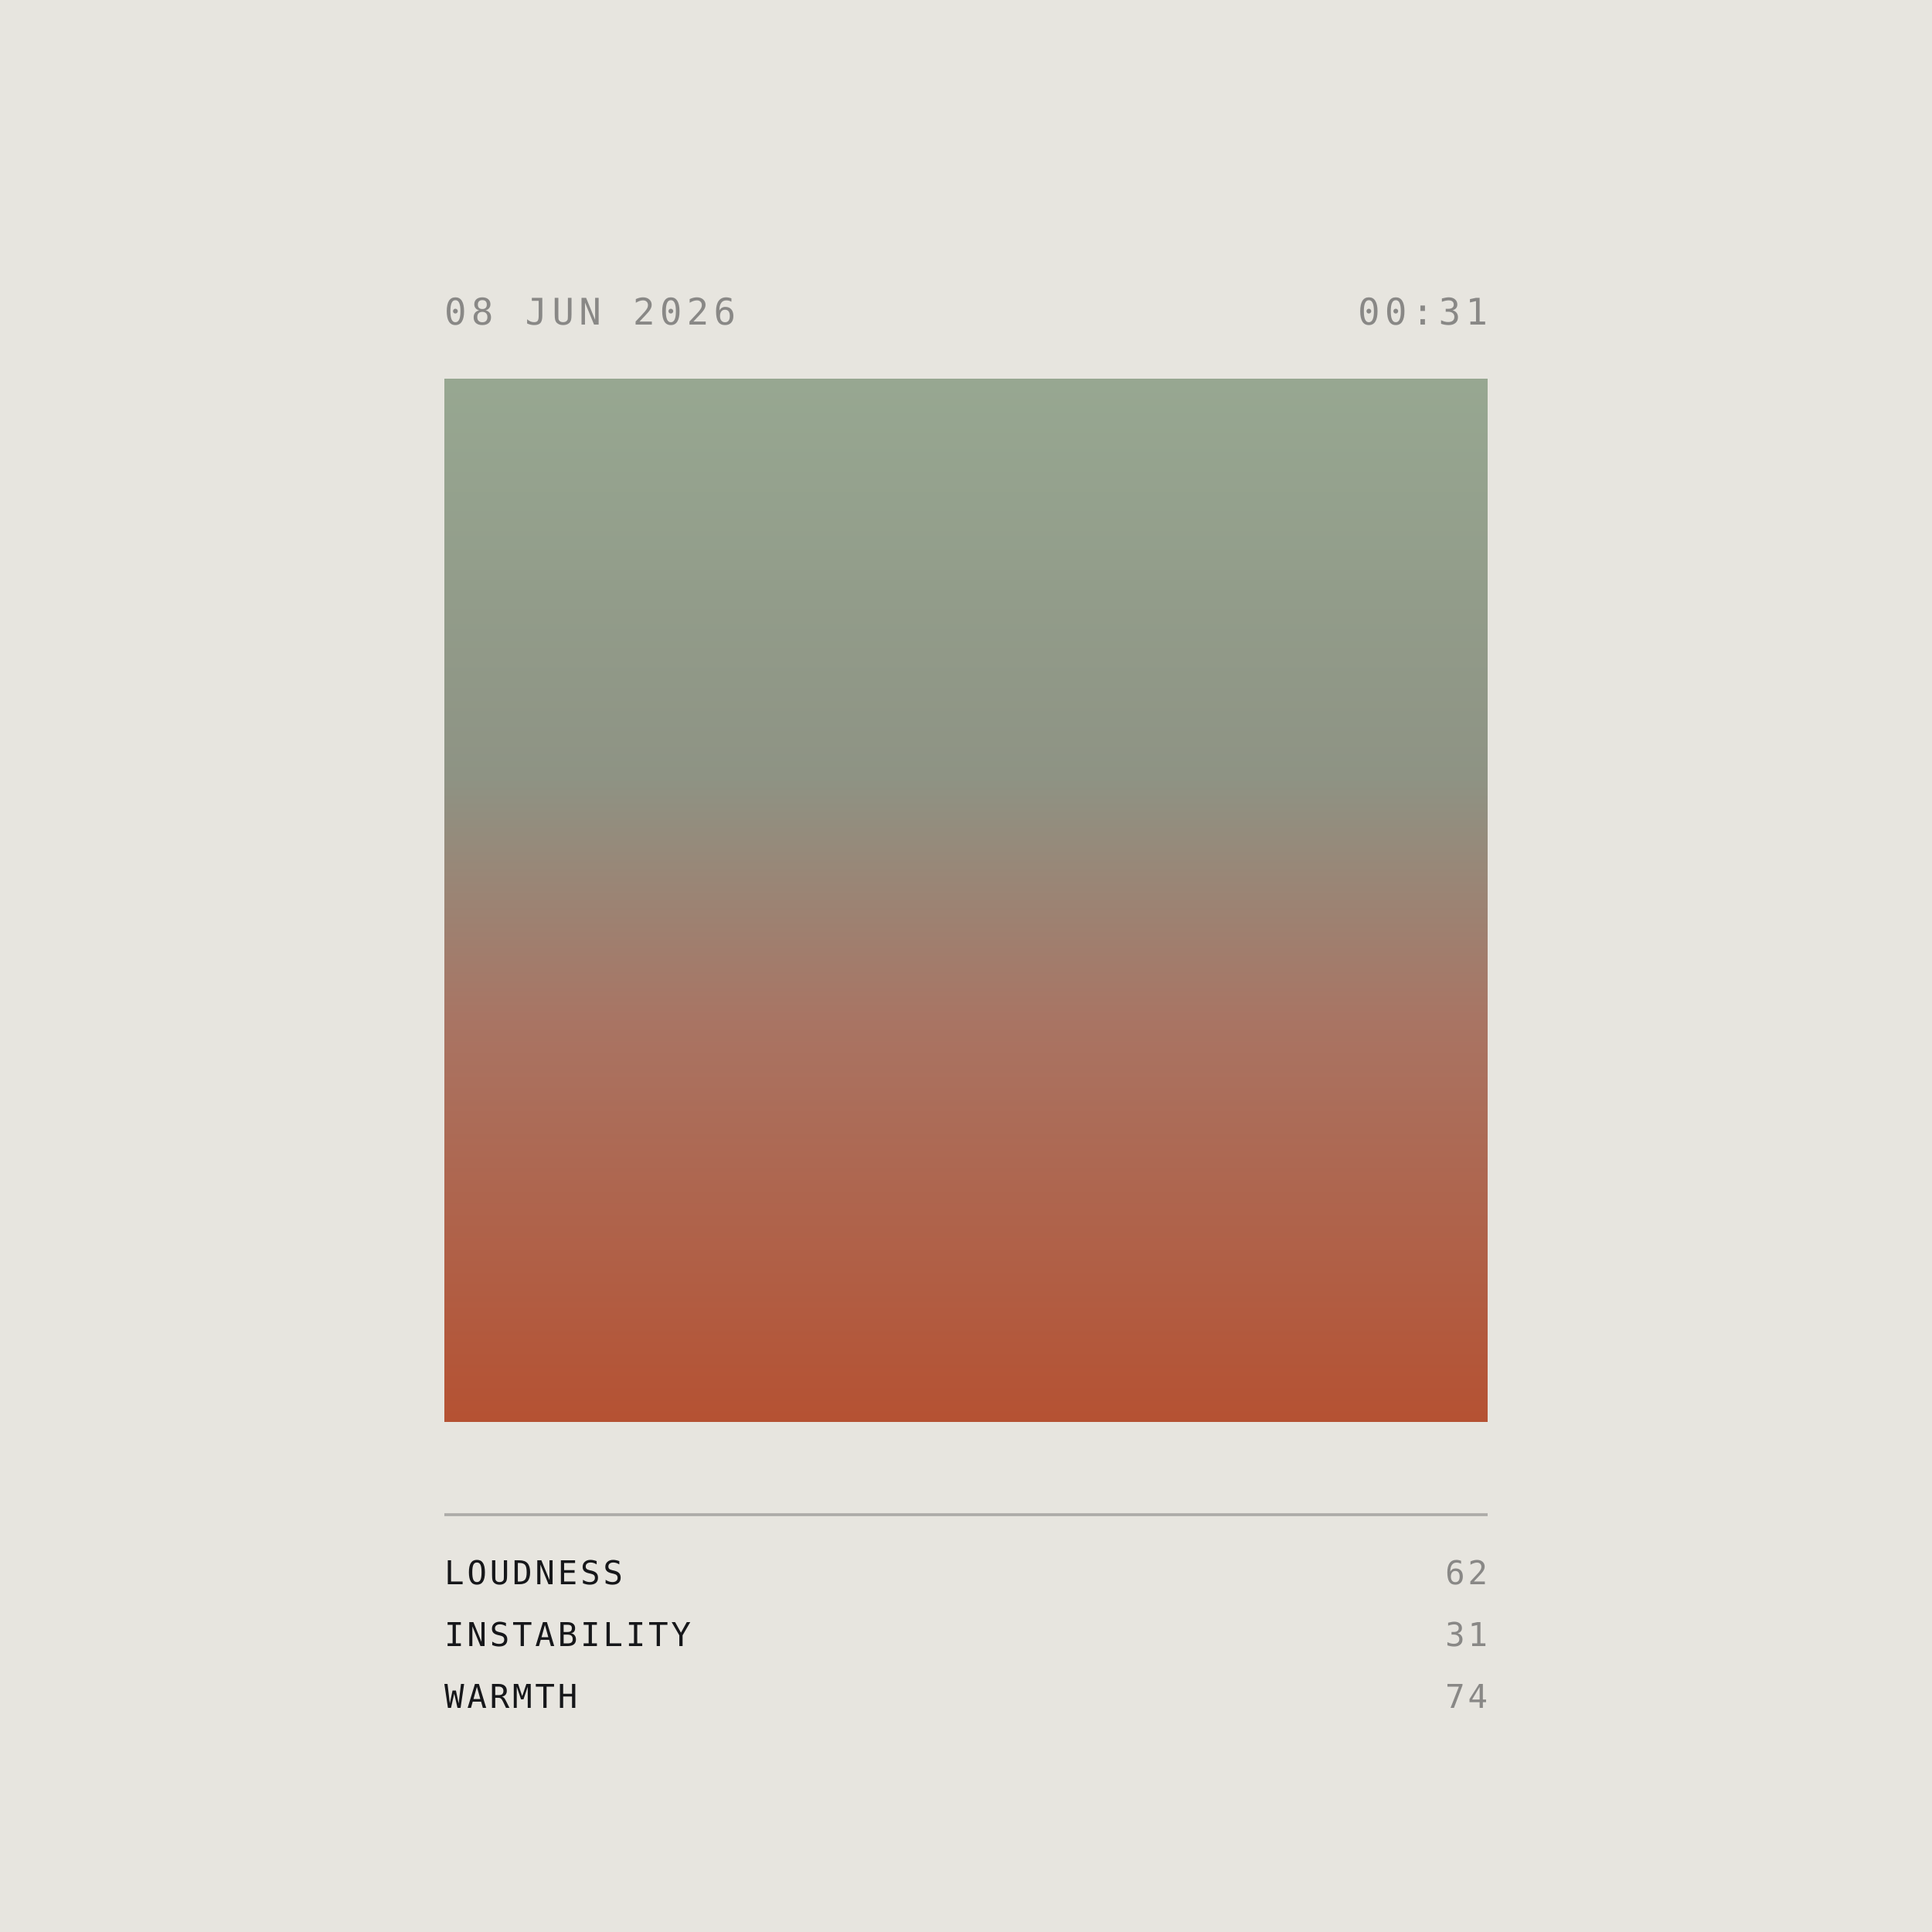
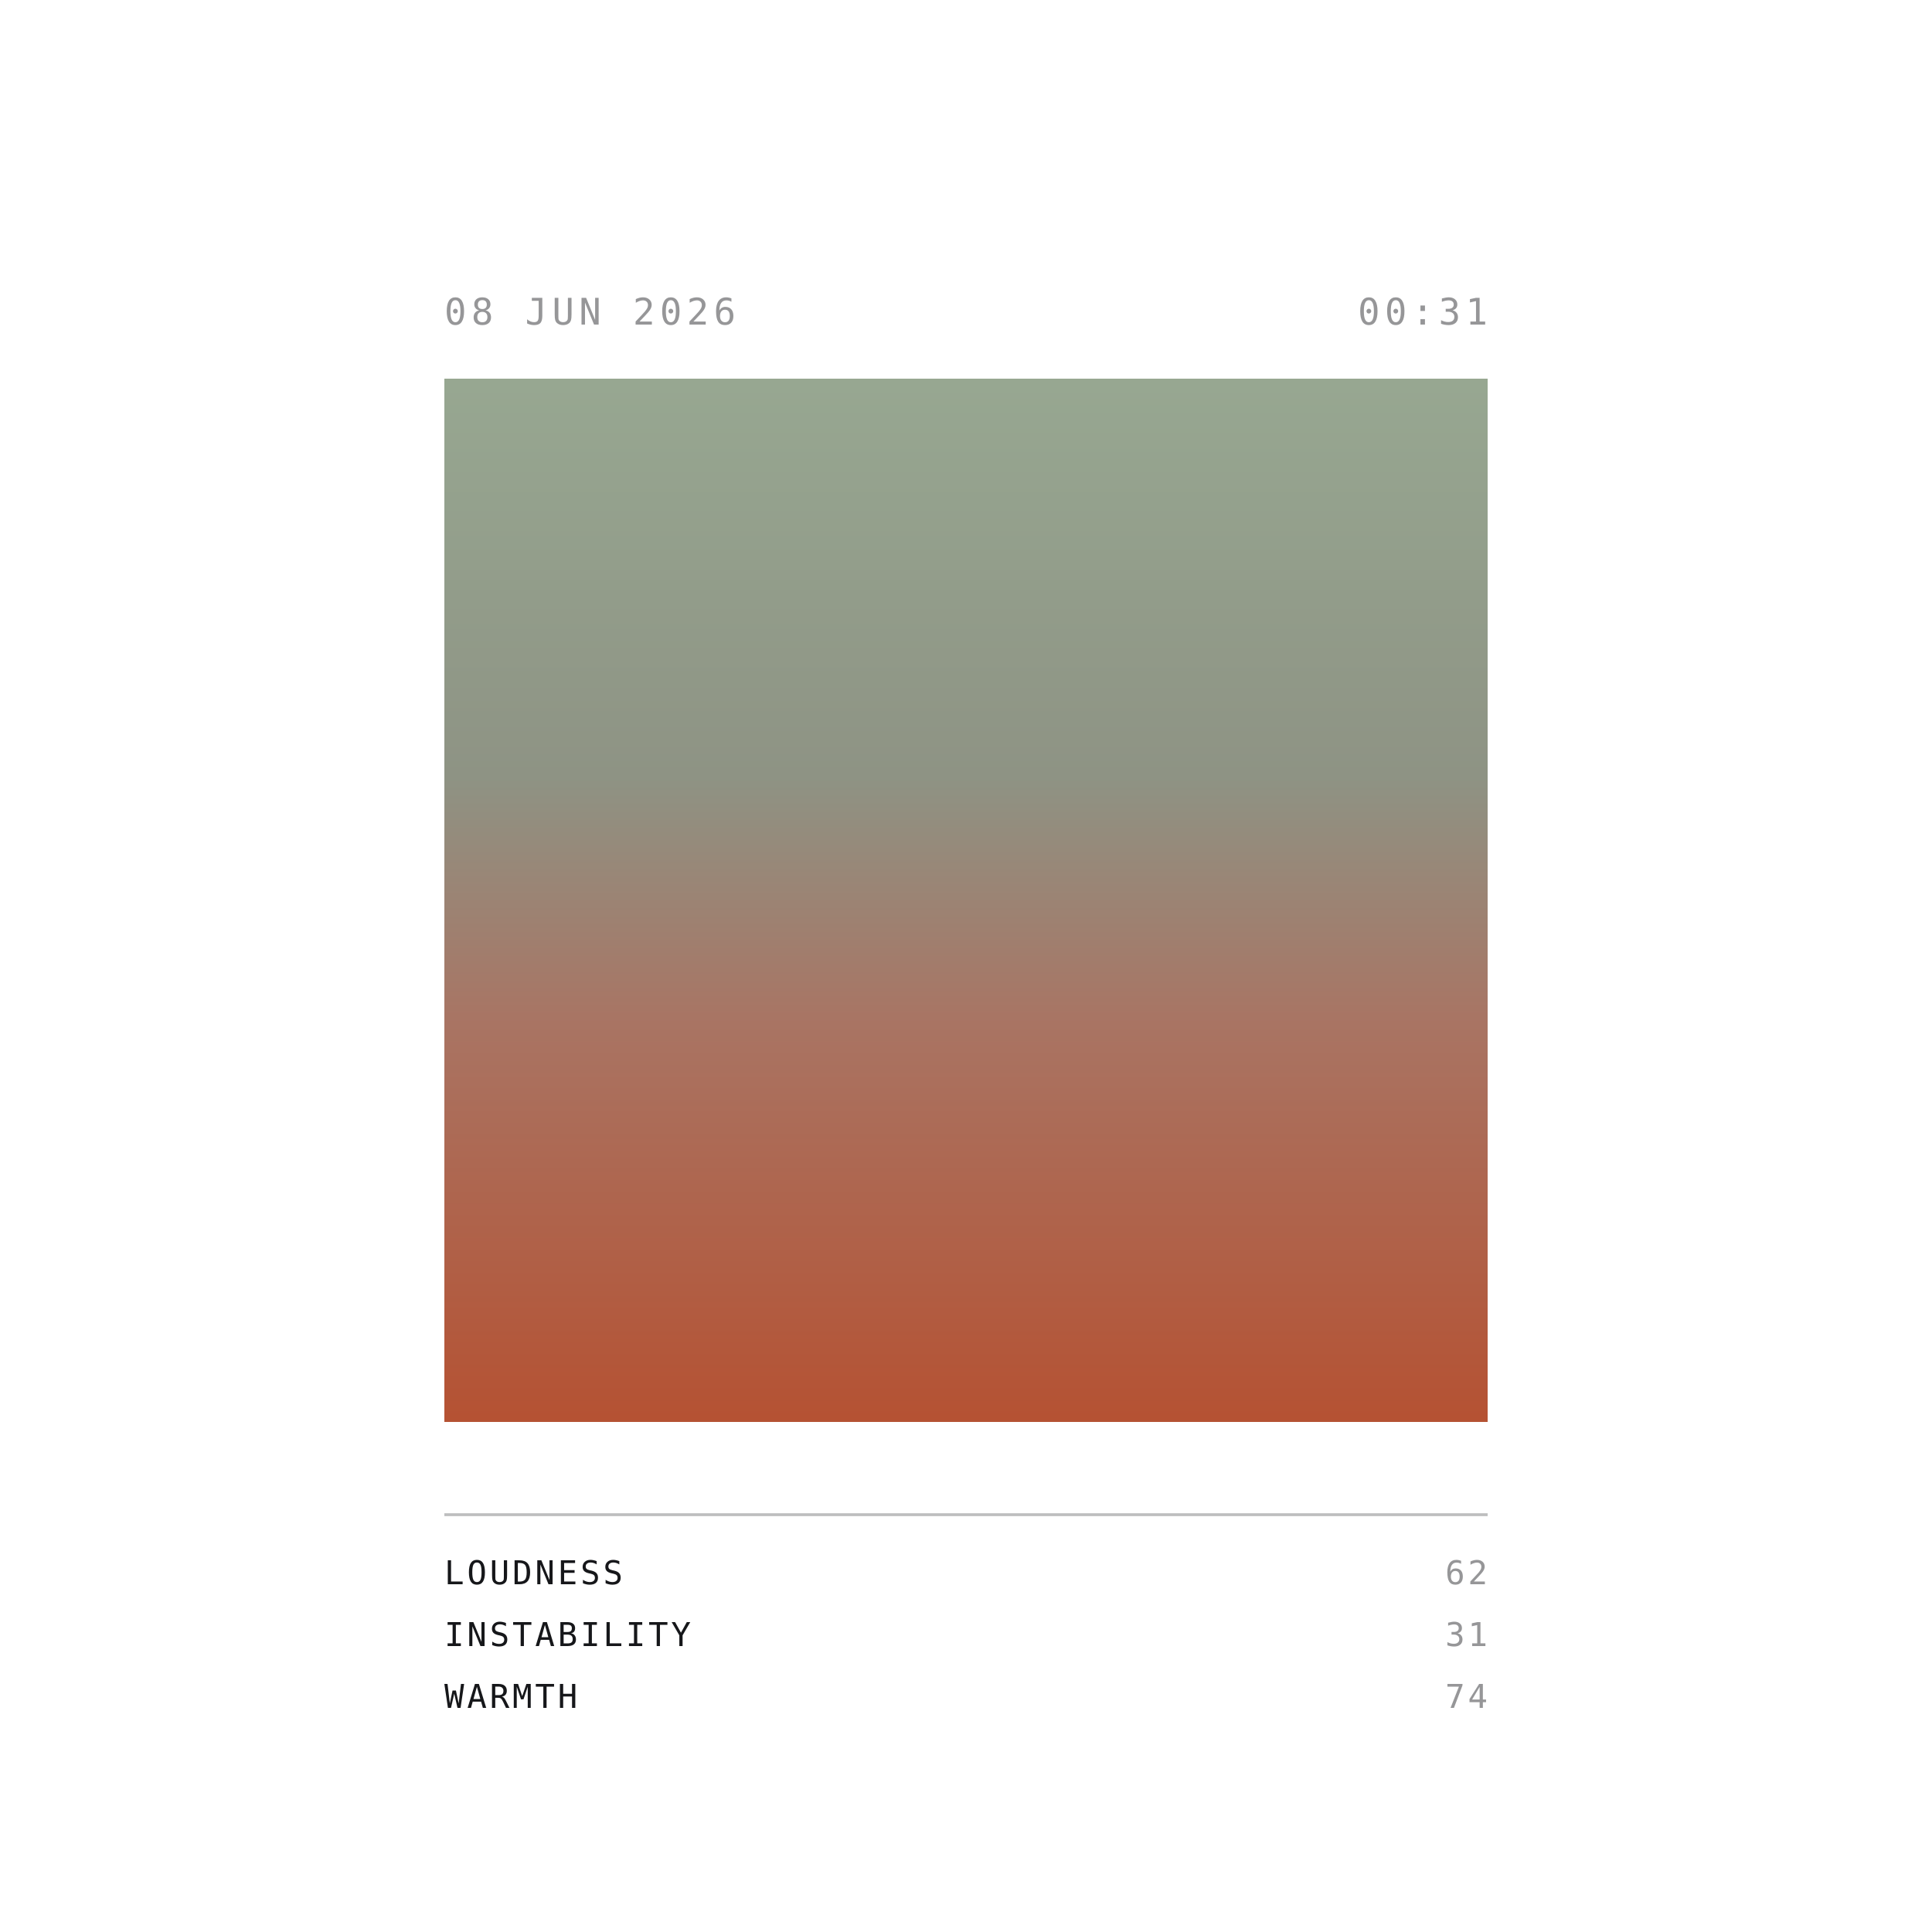
<svg xmlns="http://www.w3.org/2000/svg" viewBox="0 0 1000 1000" width="1000" height="1000">
  <defs>
    <linearGradient id="day" x1="0" y1="0" x2="0" y2="1">
      <stop offset="0%" stop-color="#97A791" />
      <stop offset="38%" stop-color="#8E9384" />
      <stop offset="62%" stop-color="#A97463" />
      <stop offset="100%" stop-color="#B55233" />
    </linearGradient>
  </defs>
  <style>
    .m { font-family: ui-monospace, "SF Mono", Menlo, Consolas, monospace; fill: #16171A; }
+     .r { stroke: #16171A; }
    .q { opacity: .45; }
+     @media (prefers-color-scheme: dark) {
+       .m { fill: #F2F2F0; }
+       .r { stroke: #F2F2F0; }
+     }
  </style>
-   <rect width="1000" height="1000" fill="#E7E5DF" />
  <rect x="230" y="196" width="540" height="540" fill="url(#day)" />
  <g class="m">
    <text x="230" y="168" font-size="19" letter-spacing="2.5" class="q">08 JUN 2026</text>
    <text x="770" y="168" font-size="19" letter-spacing="2.5" text-anchor="end" class="q">00:31</text>
-     <line x1="230" y1="784" x2="770" y2="784" stroke="#16171A" stroke-width="1.5" opacity=".28" />
+     <line x1="230" y1="784" x2="770" y2="784" class="r" stroke-width="1.5" opacity=".28" />
    <text x="230" y="820" font-size="17" letter-spacing="1.5">LOUDNESS</text>
    <text x="770" y="820" font-size="17" letter-spacing="1.5" text-anchor="end" class="q">62</text>
    <text x="230" y="852" font-size="17" letter-spacing="1.5">INSTABILITY</text>
    <text x="770" y="852" font-size="17" letter-spacing="1.5" text-anchor="end" class="q">31</text>
    <text x="230" y="884" font-size="17" letter-spacing="1.5">WARMTH</text>
    <text x="770" y="884" font-size="17" letter-spacing="1.5" text-anchor="end" class="q">74</text>
  </g>
</svg>
